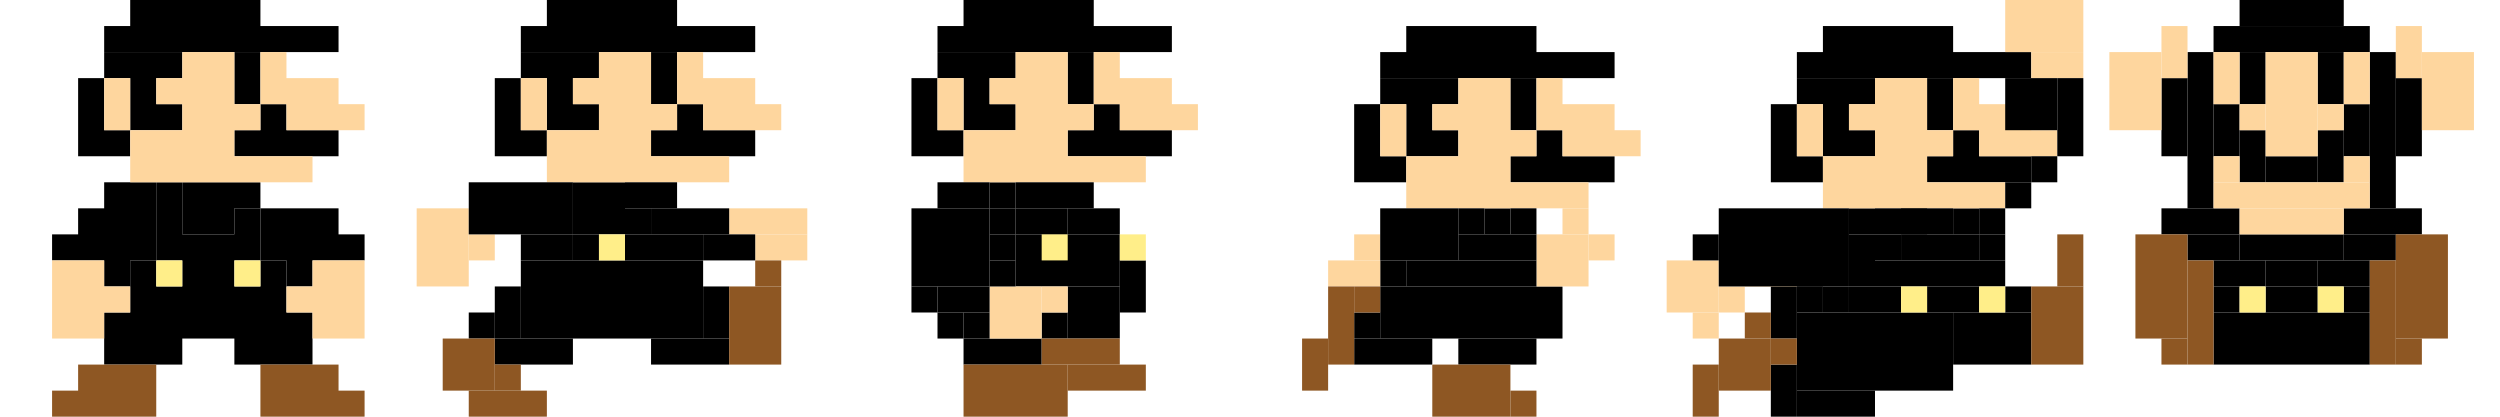
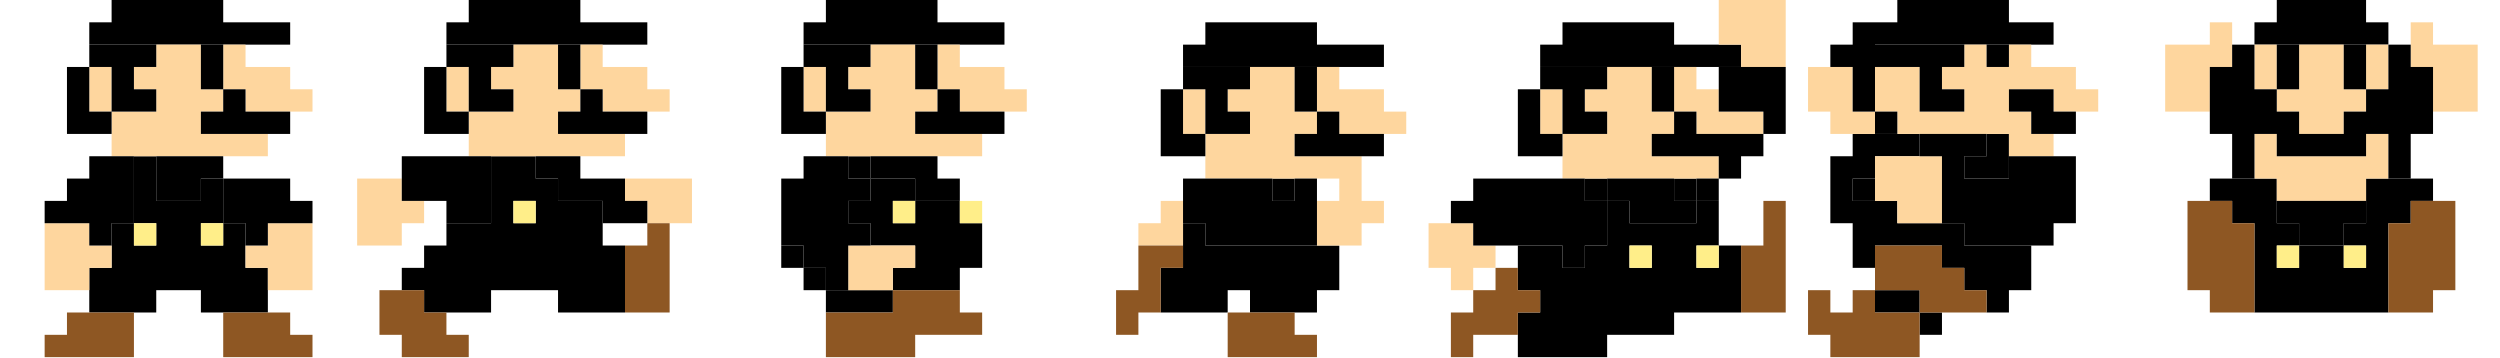
- <svg xmlns="http://www.w3.org/2000/svg" width="96" height="16" viewBox="0 0 96 16" fill="none">
-   <path d="M78 3H69V2H70V1H75V2H78V3Z" fill="currentColor" />
-   <rect x="69" y="12" width="6" height="3" fill="currentColor" />
-   <rect x="68" y="11" width="1" height="2" fill="currentColor" />
-   <rect x="68" y="14" width="1" height="2" fill="currentColor" />
-   <rect x="69" y="15" width="3" height="1" fill="currentColor" />
-   <rect x="69" y="11" width="1" height="1" fill="currentColor" />
-   <rect x="71" y="11" width="2" height="1" fill="currentColor" />
-   <rect x="74" y="11" width="2" height="1" fill="currentColor" />
-   <rect x="75" y="12" width="3" height="2" fill="currentColor" />
-   <rect x="77" y="11" width="1" height="1" fill="currentColor" />
-   <rect x="72" y="10" width="5" height="1" fill="currentColor" />
-   <rect x="72" y="9" width="1" height="1" fill="currentColor" />
-   <rect x="71" y="8" width="1" height="1" fill="currentColor" />
-   <rect x="75" y="8" width="1" height="1" fill="currentColor" />
-   <rect x="76" y="9" width="1" height="1" fill="currentColor" />
-   <rect x="69" y="10" width="1" height="1" fill="currentColor" />
-   <rect x="73" y="8" width="1" height="1" fill="currentColor" />
-   <rect x="74" y="3" width="1" height="2" fill="black" />
-   <path d="M70 7H68V4H69V6H70V7Z" fill="black" />
-   <path d="M72 6H70V4H69V3H72V4H71V5H72V6Z" fill="black" />
-   <path d="M78 7H74V6H75V5H76V6H78V7Z" fill="black" />
-   <rect x="69" y="4" width="1" height="2" fill="#FED69E" />
-   <path d="M74 5H75V6H74V7H77V8H70V6H72V5H71V4H72V3H74V5Z" fill="#FED69E" />
-   <path d="M76 4H78V5H79V6H76V5H75V3H76V4Z" fill="#FED69E" />
-   <rect x="68" y="9" width="1" height="1" fill="#FED69E" />
-   <rect x="67" y="10" width="2" height="1" fill="#FED69E" />
-   <rect x="78" y="2" width="2" height="1" fill="#FED69E" />
-   <rect x="64" y="10" width="2" height="2" fill="#FED69E" />
-   <rect x="65" y="12" width="1" height="1" fill="#FED69E" />
-   <rect x="66" y="11" width="1" height="1" fill="#FED69E" />
-   <rect x="77" width="3" height="2" fill="#FED69E" />
-   <rect x="71" y="9" width="1" height="2" fill="black" />
-   <rect x="66" y="8" width="5" height="3" fill="black" />
-   <rect x="65" y="9" width="1" height="1" fill="black" />
-   <rect x="72" y="8" width="3" height="1" fill="black" />
-   <rect x="73" y="9" width="3" height="1" fill="black" />
-   <rect x="76" y="8" width="1" height="1" fill="black" />
-   <rect x="77" y="7" width="1" height="1" fill="black" />
-   <rect x="78" y="6" width="1" height="1" fill="black" />
-   <rect x="79" y="3" width="1" height="3" fill="black" />
-   <rect x="77" y="3" width="2" height="2" fill="black" />
-   <rect x="70" y="11" width="1" height="1" fill="black" />
-   <rect x="66" y="13" width="2" height="2" fill="#8E5723" />
-   <rect x="65" y="14" width="1" height="2" fill="#8E5723" />
-   <rect x="67" y="12" width="1" height="1" fill="#8E5723" />
-   <rect x="68" y="13" width="1" height="1" fill="#8E5723" />
-   <rect x="78" y="11" width="2" height="3" fill="#8E5723" />
-   <rect x="79" y="9" width="1" height="2" fill="#8E5723" />
-   <rect x="76" y="11" width="1" height="1" fill="#FFEE89" />
-   <rect x="73" y="11" width="1" height="1" fill="#FFEE89" />
-   <path d="M62 3H53V2H54V1H59V2H62V3Z" fill="currentColor" />
-   <rect x="53" y="11" width="7" height="2" fill="currentColor" />
-   <rect x="56" y="13" width="3" height="1" fill="currentColor" />
-   <rect x="52" y="13" width="3" height="1" fill="currentColor" />
-   <rect x="52" y="12" width="1" height="1" fill="currentColor" />
-   <rect x="53" y="10" width="1" height="1" fill="currentColor" />
-   <rect x="57" y="8" width="1" height="1" fill="currentColor" />
-   <rect x="58" y="3" width="1" height="2" fill="black" />
-   <path d="M54 7H52V4H53V6H54V7Z" fill="black" />
-   <path d="M56 6H54V4H53V3H56V4H55V5H56V6Z" fill="black" />
-   <path d="M62 7H58V6H59V5H60V6H62V7Z" fill="black" />
-   <rect x="53" y="4" width="1" height="2" fill="#FED69E" />
-   <path d="M58 5H59V6H58V7H61V8H54V6H56V5H55V4H56V3H58V5Z" fill="#FED69E" />
-   <path d="M60 4H62V5H63V6H60V5H59V3H60V4Z" fill="#FED69E" />
-   <rect x="52" y="9" width="1" height="1" fill="#FED69E" />
-   <rect x="51" y="10" width="2" height="1" fill="#FED69E" />
-   <rect x="59" y="9" width="2" height="2" fill="#FED69E" />
-   <rect x="61" y="9" width="1" height="1" fill="#FED69E" />
-   <rect x="60" y="8" width="1" height="1" fill="#FED69E" />
-   <rect x="56" y="8" width="1" height="1" fill="black" />
-   <rect x="54" y="10" width="5" height="1" fill="black" />
-   <rect x="53" y="8" width="3" height="2" fill="black" />
-   <rect x="56" y="9" width="3" height="1" fill="black" />
-   <rect x="58" y="8" width="1" height="1" fill="black" />
-   <rect x="51" y="11" width="1" height="3" fill="#8E5723" />
-   <rect x="50" y="13" width="1" height="2" fill="#8E5723" />
-   <rect x="52" y="11" width="1" height="1" fill="#8E5723" />
-   <rect x="55" y="14" width="3" height="2" fill="#8E5723" />
-   <rect x="58" y="15" width="1" height="1" fill="#8E5723" />
-   <path d="M45 2H36V1H37V0H42V1H45V2Z" fill="currentColor" />
-   <rect x="39" y="9" width="4" height="2" fill="currentColor" />
-   <rect x="38" y="7" width="1" height="1" fill="currentColor" />
-   <rect x="37" y="13" width="3" height="1" fill="currentColor" />
-   <rect x="36" y="12" width="1" height="1" fill="currentColor" />
-   <rect x="43" y="10" width="1" height="2" fill="currentColor" />
-   <rect x="41" y="11" width="2" height="2" fill="currentColor" />
-   <rect x="40" y="12" width="1" height="1" fill="currentColor" />
-   <rect x="38" y="9" width="1" height="1" fill="currentColor" />
-   <rect x="39" y="8" width="2" height="1" fill="currentColor" />
-   <rect x="35" y="11" width="1" height="1" fill="currentColor" />
-   <rect x="41" y="2" width="1" height="2" fill="black" />
-   <path d="M37 6H35V3H36V5H37V6Z" fill="black" />
-   <path d="M39 5H37V3H36V2H39V3H38V4H39V5Z" fill="black" />
-   <path d="M45 6H41V5H42V4H43V5H45V6Z" fill="black" />
-   <rect x="36" y="3" width="1" height="2" fill="#FED69E" />
-   <path d="M41 4H42V5H41V6H44V7H37V5H39V4H38V3H39V2H41V4Z" fill="#FED69E" />
-   <path d="M43 3H45V4H46V5H43V4H42V2H43V3Z" fill="#FED69E" />
-   <rect x="38" y="11" width="2" height="2" fill="#FED69E" />
-   <rect x="40" y="11" width="1" height="1" fill="#FED69E" />
-   <rect x="35" y="8" width="3" height="3" fill="black" />
-   <rect x="37" y="12" width="1" height="1" fill="black" />
-   <rect x="36" y="11" width="2" height="1" fill="black" />
-   <rect x="38" y="10" width="1" height="1" fill="black" />
-   <rect x="38" y="8" width="1" height="1" fill="black" />
-   <rect x="36" y="7" width="2" height="1" fill="black" />
-   <rect x="39" y="7" width="3" height="1" fill="black" />
-   <rect x="41" y="8" width="2" height="1" fill="black" />
-   <rect x="37" y="14" width="4" height="2" fill="#8E5723" />
-   <rect x="40" y="13" width="3" height="1" fill="#8E5723" />
-   <rect x="41" y="14" width="3" height="1" fill="#8E5723" />
-   <rect x="43" y="9" width="1" height="1" fill="#FFEE89" />
-   <rect x="40" y="9" width="1" height="1" fill="#FFEE89" />
-   <path d="M29 2H20V1H21V0H26V1H29V2Z" fill="currentColor" />
-   <rect x="22" y="7" width="2" height="2" fill="currentColor" />
-   <rect x="24" y="9" width="3" height="1" fill="currentColor" />
-   <rect x="24" y="8" width="1" height="1" fill="currentColor" />
-   <rect x="22" y="9" width="1" height="1" fill="currentColor" />
-   <rect x="19" y="13" width="3" height="1" fill="currentColor" />
-   <rect x="25" y="13" width="3" height="1" fill="currentColor" />
-   <rect x="27" y="11" width="1" height="2" fill="currentColor" />
-   <rect x="19" y="11" width="1" height="2" fill="currentColor" />
-   <rect x="18" y="12" width="1" height="1" fill="currentColor" />
-   <rect x="20" y="10" width="7" height="3" fill="currentColor" />
-   <rect x="25" y="2" width="1" height="2" fill="black" />
-   <path d="M21 6H19V3H20V5H21V6Z" fill="black" />
-   <path d="M23 5H21V3H20V2H23V3H22V4H23V5Z" fill="black" />
-   <path d="M29 6H25V5H26V4H27V5H29V6Z" fill="black" />
-   <rect x="20" y="3" width="1" height="2" fill="#FED69E" />
-   <path d="M25 4H26V5H25V6H28V7H21V5H23V4H22V3H23V2H25V4Z" fill="#FED69E" />
-   <path d="M27 3H29V4H30V5H27V4H26V2H27V3Z" fill="#FED69E" />
-   <rect x="16" y="8" width="2" height="3" fill="#FED69E" />
-   <rect x="18" y="9" width="1" height="1" fill="#FED69E" />
-   <rect x="28" y="8" width="3" height="1" fill="#FED69E" />
-   <rect x="29" y="9" width="2" height="1" fill="#FED69E" />
-   <rect x="18" y="7" width="4" height="2" fill="black" />
-   <rect x="20" y="9" width="2" height="1" fill="black" />
-   <rect x="24" y="7" width="2" height="1" fill="black" />
-   <rect x="27" y="9" width="2" height="1" fill="black" />
-   <rect x="25" y="8" width="3" height="1" fill="black" />
-   <rect x="18" y="15" width="3" height="1" fill="#8E5723" />
-   <rect x="28" y="11" width="2" height="3" fill="#8E5723" />
-   <rect x="29" y="10" width="1" height="1" fill="#8E5723" />
-   <rect x="17" y="13" width="2" height="2" fill="#8E5723" />
-   <rect x="19" y="14" width="1" height="1" fill="#8E5723" />
-   <rect x="23" y="9" width="1" height="1" fill="#FFEE89" />
-   <path d="M13 2H4V1H5V0H10V1H13V2Z" fill="currentColor" />
-   <path d="M6 11H7V10H6V7H7V9H9V8H10V10H9V11H10V10H11V12H12V14H9V13H7V14H4V12H5V10H6V11Z" fill="currentColor" />
-   <path d="M9 9H7V7H10V8H9V9Z" fill="black" />
-   <path d="M12 11H11V10H10V8H13V9H14V10H12V11Z" fill="black" />
-   <path d="M5 11H4V10H2V9H3V8H4V7H6V10H5V11Z" fill="black" />
-   <rect x="9" y="2" width="1" height="2" fill="black" />
-   <path d="M5 6H3V3H4V5H5V6Z" fill="black" />
-   <path d="M7 5H5V3H4V2H7V3H6V4H7V5Z" fill="black" />
-   <path d="M13 6H9V5H10V4H11V5H13V6Z" fill="black" />
-   <path d="M6 16H2V15H3V14H6V16Z" fill="#8E5723" />
-   <path d="M14 16H10V14H13V15H14V16Z" fill="#8E5723" />
-   <path d="M4 11H5V12H4V13H2V10H4V11Z" fill="#FED69E" />
-   <path d="M14 10V13H12V12H11V11H12V10H14Z" fill="#FED69E" />
-   <rect x="4" y="3" width="1" height="2" fill="#FED69E" />
-   <path d="M9 4H10V5H9V6H12V7H5V5H7V4H6V3H7V2H9V4Z" fill="#FED69E" />
-   <path d="M11 3H13V4H14V5H11V4H10V2H11V3Z" fill="#FED69E" />
-   <rect x="6" y="10" width="1" height="1" fill="#FFEE89" />
-   <rect x="9" y="10" width="1" height="1" fill="#FFEE89" />
-   <g transform="translate(80 0)">
-     <rect x="6" width="4" height="1" fill="currentColor" />
-     <rect x="3" y="8" width="3" height="1" fill="currentColor" />
-     <rect x="10" y="8" width="3" height="1" fill="currentColor" />
-     <rect x="4" y="9" width="2" height="1" fill="currentColor" />
-     <rect x="10" y="9" width="2" height="1" fill="currentColor" />
-     <rect x="9" y="10" width="2" height="1" fill="currentColor" />
-     <rect x="5" y="10" width="2" height="1" fill="currentColor" />
-     <rect x="7" y="11" width="2" height="1" fill="currentColor" />
-     <rect x="5" y="12" width="6" height="2" fill="currentColor" />
-     <rect x="5" y="11" width="1" height="1" fill="currentColor" />
-     <rect x="10" y="11" width="1" height="1" fill="currentColor" />
-     <rect x="5" y="1" width="6" height="1" fill="currentColor" />
-     <rect x="6" y="2" width="1" height="2" fill="black" />
-     <rect x="9" y="2" width="1" height="2" fill="black" />
-     <rect x="4" y="2" width="1" height="6" fill="black" />
-     <rect x="11" y="2" width="1" height="6" fill="black" />
-     <rect x="3" y="3" width="1" height="3" fill="black" />
-     <rect x="12" y="3" width="1" height="3" fill="black" />
-     <rect x="7" y="6" width="2" height="1" fill="black" />
-     <rect x="7" y="10" width="2" height="1" fill="black" />
-     <rect x="6" y="9" width="4" height="1" fill="black" />
-     <rect x="2" y="9" width="2" height="4" fill="#8E5723" />
-     <rect x="12" y="9" width="2" height="4" fill="#8E5723" />
-     <rect x="11" y="10" width="1" height="4" fill="#8E5723" />
-     <rect x="4" y="10" width="1" height="4" fill="#8E5723" />
-     <rect x="3" y="13" width="1" height="1" fill="#8E5723" />
-     <rect x="12" y="13" width="1" height="1" fill="#8E5723" />
-     <rect x="5" y="4" width="1" height="2" fill="black" />
-     <rect x="10" y="4" width="1" height="2" fill="black" />
-     <rect x="9" y="5" width="1" height="2" fill="black" />
-     <rect x="6" y="5" width="1" height="2" fill="black" />
-     <rect x="1" y="2" width="2" height="3" fill="#FED69E" />
-     <rect x="13" y="2" width="2" height="3" fill="#FED69E" />
-     <rect x="7" y="2" width="2" height="4" fill="#FED69E" />
-     <rect x="3" y="1" width="1" height="2" fill="#FED69E" />
-     <rect x="12" y="1" width="1" height="2" fill="#FED69E" />
-     <rect x="10" y="2" width="1" height="2" fill="#FED69E" />
-     <rect x="5" y="2" width="1" height="2" fill="#FED69E" />
-     <rect x="6" y="4" width="1" height="1" fill="#FED69E" />
-     <rect x="9" y="4" width="1" height="1" fill="#FED69E" />
-     <rect x="5" y="6" width="1" height="1" fill="#FED69E" />
-     <rect x="10" y="6" width="1" height="1" fill="#FED69E" />
-     <rect x="5" y="7" width="6" height="1" fill="#FED69E" />
-     <rect x="6" y="8" width="4" height="1" fill="#FED69E" />
-     <rect x="6" y="11" width="1" height="1" fill="#FFEE89" />
-     <rect x="9" y="11" width="1" height="1" fill="#FFEE89" />
-   </g>
+ <svg xmlns="http://www.w3.org/2000/svg" width="112" height="16" viewBox="0 0 112 16" fill="none">
+   <path d="M4 1h1v-1h5v1h3v1h-9zM4 12h1v-2h1v1h1v-1h-1v-3h1v2h2v-1h1v2h-1v1h1v-1h1v2h1v2h-3v-1h-2v1h-3zM18 12h1v-1h1v-1h2v-3h2v1h1v1h2v2h1v3h-3v-1h-3v1h-3v-1h-1zM20 1h1v-1h5v1h3v1h-9zM23 9v1h1v-1zM35 11h1v1h-1zM36 1h1v-1h5v1h3v1h-9zM36 12h1v1h-1zM37 13h3v1h-3zM38 7h1v1h-1zM38 9h1v-1h2v1h-1v1h1v-1h2v1h1v2h-1v1h-3v-1h1v-1h-2v-1h-1zM52 12h1v-2h1v1h6v2h-1v1h-3v-1h-1v1h-3zM53 2h1v-1h5v1h3v1h-9zM57 8h1v1h-1zM68 11h2v1h1v-1h1v-2h1v1h3v-1h1v2h-1v1h1v-1h1v3h-3v1h-3v1h-4v-2h1v-1h-1zM69 2h1v-1h5v1h3v1h-9zM71 8h1v1h-1zM73 11v1h1v-1zM75 8h1v1h-1zM82 7h1v-1h3v1h-2v1h-1v1h2v1h3v1h3v2h-1v1h-1v-1h-1v-1h-1v-1h-3v1h-1v-2h-1zM84 1h1v-1h5v1h2v1h-8zM84 13h2v1h-2zM86 14h1v1h-1zM88 7h1v-1h1v2h-2zM99 8h3v2h1v1h-1v1h1v-1h2v1h1v-1h-1v-1h1v-2h3v1h-1v1h-1v4h-6v-4h-1v-1h-1zM101 1h1v-1h4v1h1v1h-6z" fill="currentColor" />
+   <path d="M2 10h2v1h1v1h-1v1h-2zM4 3h1v2h-1zM5 5h2v-1h-1v-1h1v-1h2v2h1v1h-1v1h3v1h-7zM10 2h1v1h2v1h1v1h-3v-1h-1zM11 11h1v-1h2v3h-2v-1h-1zM16 8h2v1h1v1h-1v1h-2zM20 3h1v2h-1zM21 5h2v-1h-1v-1h1v-1h2v2h1v1h-1v1h3v1h-7zM26 2h1v1h2v1h1v1h-3v-1h-1zM28 8h3v2h-2v-1h-1zM36 3h1v2h-1zM37 5h2v-1h-1v-1h1v-1h2v2h1v1h-1v1h3v1h-7zM38 11h3v1h-1v1h-2zM42 2h1v1h2v1h1v1h-3v-1h-1zM51 10h1v-1h1v2h-2zM53 4h1v2h-1zM54 6h2v-1h-1v-1h1v-1h2v2h1v1h-1v1h3v2h1v1h-1v1h-2v-2h1v-1h-6zM59 3h1v1h2v1h1v1h-3v-1h-1zM64 10h2v1h1v1h-1v1h-1v-1h-1zM69 4h1v2h-1zM70 6h2v-1h-1v-1h1v-1h2v2h1v1h-1v1h3v1h-7zM75 3h1v1h1v1h2v1h-3v-1h-1zM77 0h3v3h-2v-1h-1zM81 3h2v2h1v1h-2v-1h-1zM84 3h2v2h2v-1h-1v-1h1v-1h1v1h1v-1h1v1h2v1h1v1h-2v-1h-2v1h1v1h1v1h-2v-1h-5v-1h-1zM84 7h3v3h-2v-1h-1zM97 2h2v-1h1v2h-1v2h-2zM101 2h1v2h-1zM101 6h1v1h4v-1h1v2h-1v1h-4v-1h-1zM102 4h1v-2h2v2h1v1h-1v1h-2v-1h-1zM106 2h1v2h-1zM108 1h1v1h2v3h-2v-2h-1z" fill="#FED69E" />
+   <path d="M2 9h1v-1h1v-1h2v3h-1v1h-1v-1h-2zM3 3h1v2h1v1h-2zM4 2h3v1h-1v1h1v1h-2v-2h-1zM7 7h3v1h-1v1h-2zM9 2h1v2h-1zM9 5h1v-1h1v1h2v1h-4zM10 8h3v1h1v1h-2v1h-1v-1h-1zM18 7h4v3h-2v-1h-2zM19 3h1v2h1v1h-2zM20 2h3v1h-1v1h1v1h-2v-2h-1zM24 7h2v1h2v1h1v1h-2v-1h-2v-1h-1zM25 2h1v2h-1zM25 5h1v-1h1v1h2v1h-4zM35 3h1v2h1v1h-2zM35 8h1v-1h2v1h1v1h-1v1h1v1h-1v2h-1v-1h-1v-1h-1zM36 2h3v1h-1v1h1v1h-2v-2h-1zM39 7h3v1h1v1h-2v-1h-2zM41 2h1v2h-1zM41 5h1v-1h1v1h2v1h-4zM52 4h1v2h1v1h-2zM53 3h3v1h-1v1h1v1h-2v-2h-1zM53 8h4v1h1v-1h1v3h-5v-1h-1zM58 3h1v2h-1zM58 6h1v-1h1v1h2v1h-4zM65 9h1v-1h5v1h1v2h-1v1h-1v-1h-4v-1h-1zM68 4h1v2h1v1h-2zM69 3h3v1h-1v1h1v1h-2v-2h-1zM72 8h3v1h1v1h-3v-1h-1zM74 3h1v2h-1zM74 6h1v-1h1v1h3v1h-1v1h-1v-1h-3zM76 8h1v1h-1zM77 3h3v3h-1v-1h-2zM82 2h1v-1h1v1h4v1h-1v1h1v1h-2v-2h-2v2h-1v-2h-1zM83 8h1v1h-1zM84 5h1v1h-1zM86 6h3v1h-1v1h2v-1h3v3h-1v1h-4v-1h-1v-3h-1zM89 2h1v1h-1zM90 4h2v1h1v1h-2v-1h-1zM99 3h1v-1h1v2h1v1h1v1h2v-1h1v-1h1v-2h1v1h1v3h-1v2h-1v-2h-1v1h-4v-1h-1v2h-1v-2h-1zM102 2h1v2h-1zM102 9h4v1h-1v1h-2v-1h-1zM105 2h1v2h-1z" fill="black" />
+   <path d="M6 10h1v1h-1zM9 10h1v1h-1zM23 9h1v1h-1zM40 9h1v1h-1zM43 9h1v1h-1zM73 11h1v1h-1zM76 11h1v1h-1zM102 11h1v1h-1zM105 11h1v1h-1z" fill="#FFEE89" />
+   <path d="M2 15h1v-1h3v2h-4zM10 14h3v1h1v1h-4zM17 13h2v1h1v1h1v1h-3v-1h-1zM28 11h1v-1h1v4h-2zM37 14h3v-1h3v1h1v1h-3v1h-4zM50 13h1v-2h2v1h-1v2h-1v1h-1zM55 14h3v1h1v1h-4zM65 14h1v-1h1v-1h1v1h1v1h-1v1h-2v1h-1zM78 11h1v-2h1v5h-2zM81 13h1v1h1v-1h1v1h2v2h-4v-1h-1zM84 11h3v1h1v1h1v1h-3v-1h-2zM98 9h2v1h1v4h-2v-1h-1zM107 10h1v-1h2v4h-1v1h-2z" fill="#8E5723" />
</svg>
